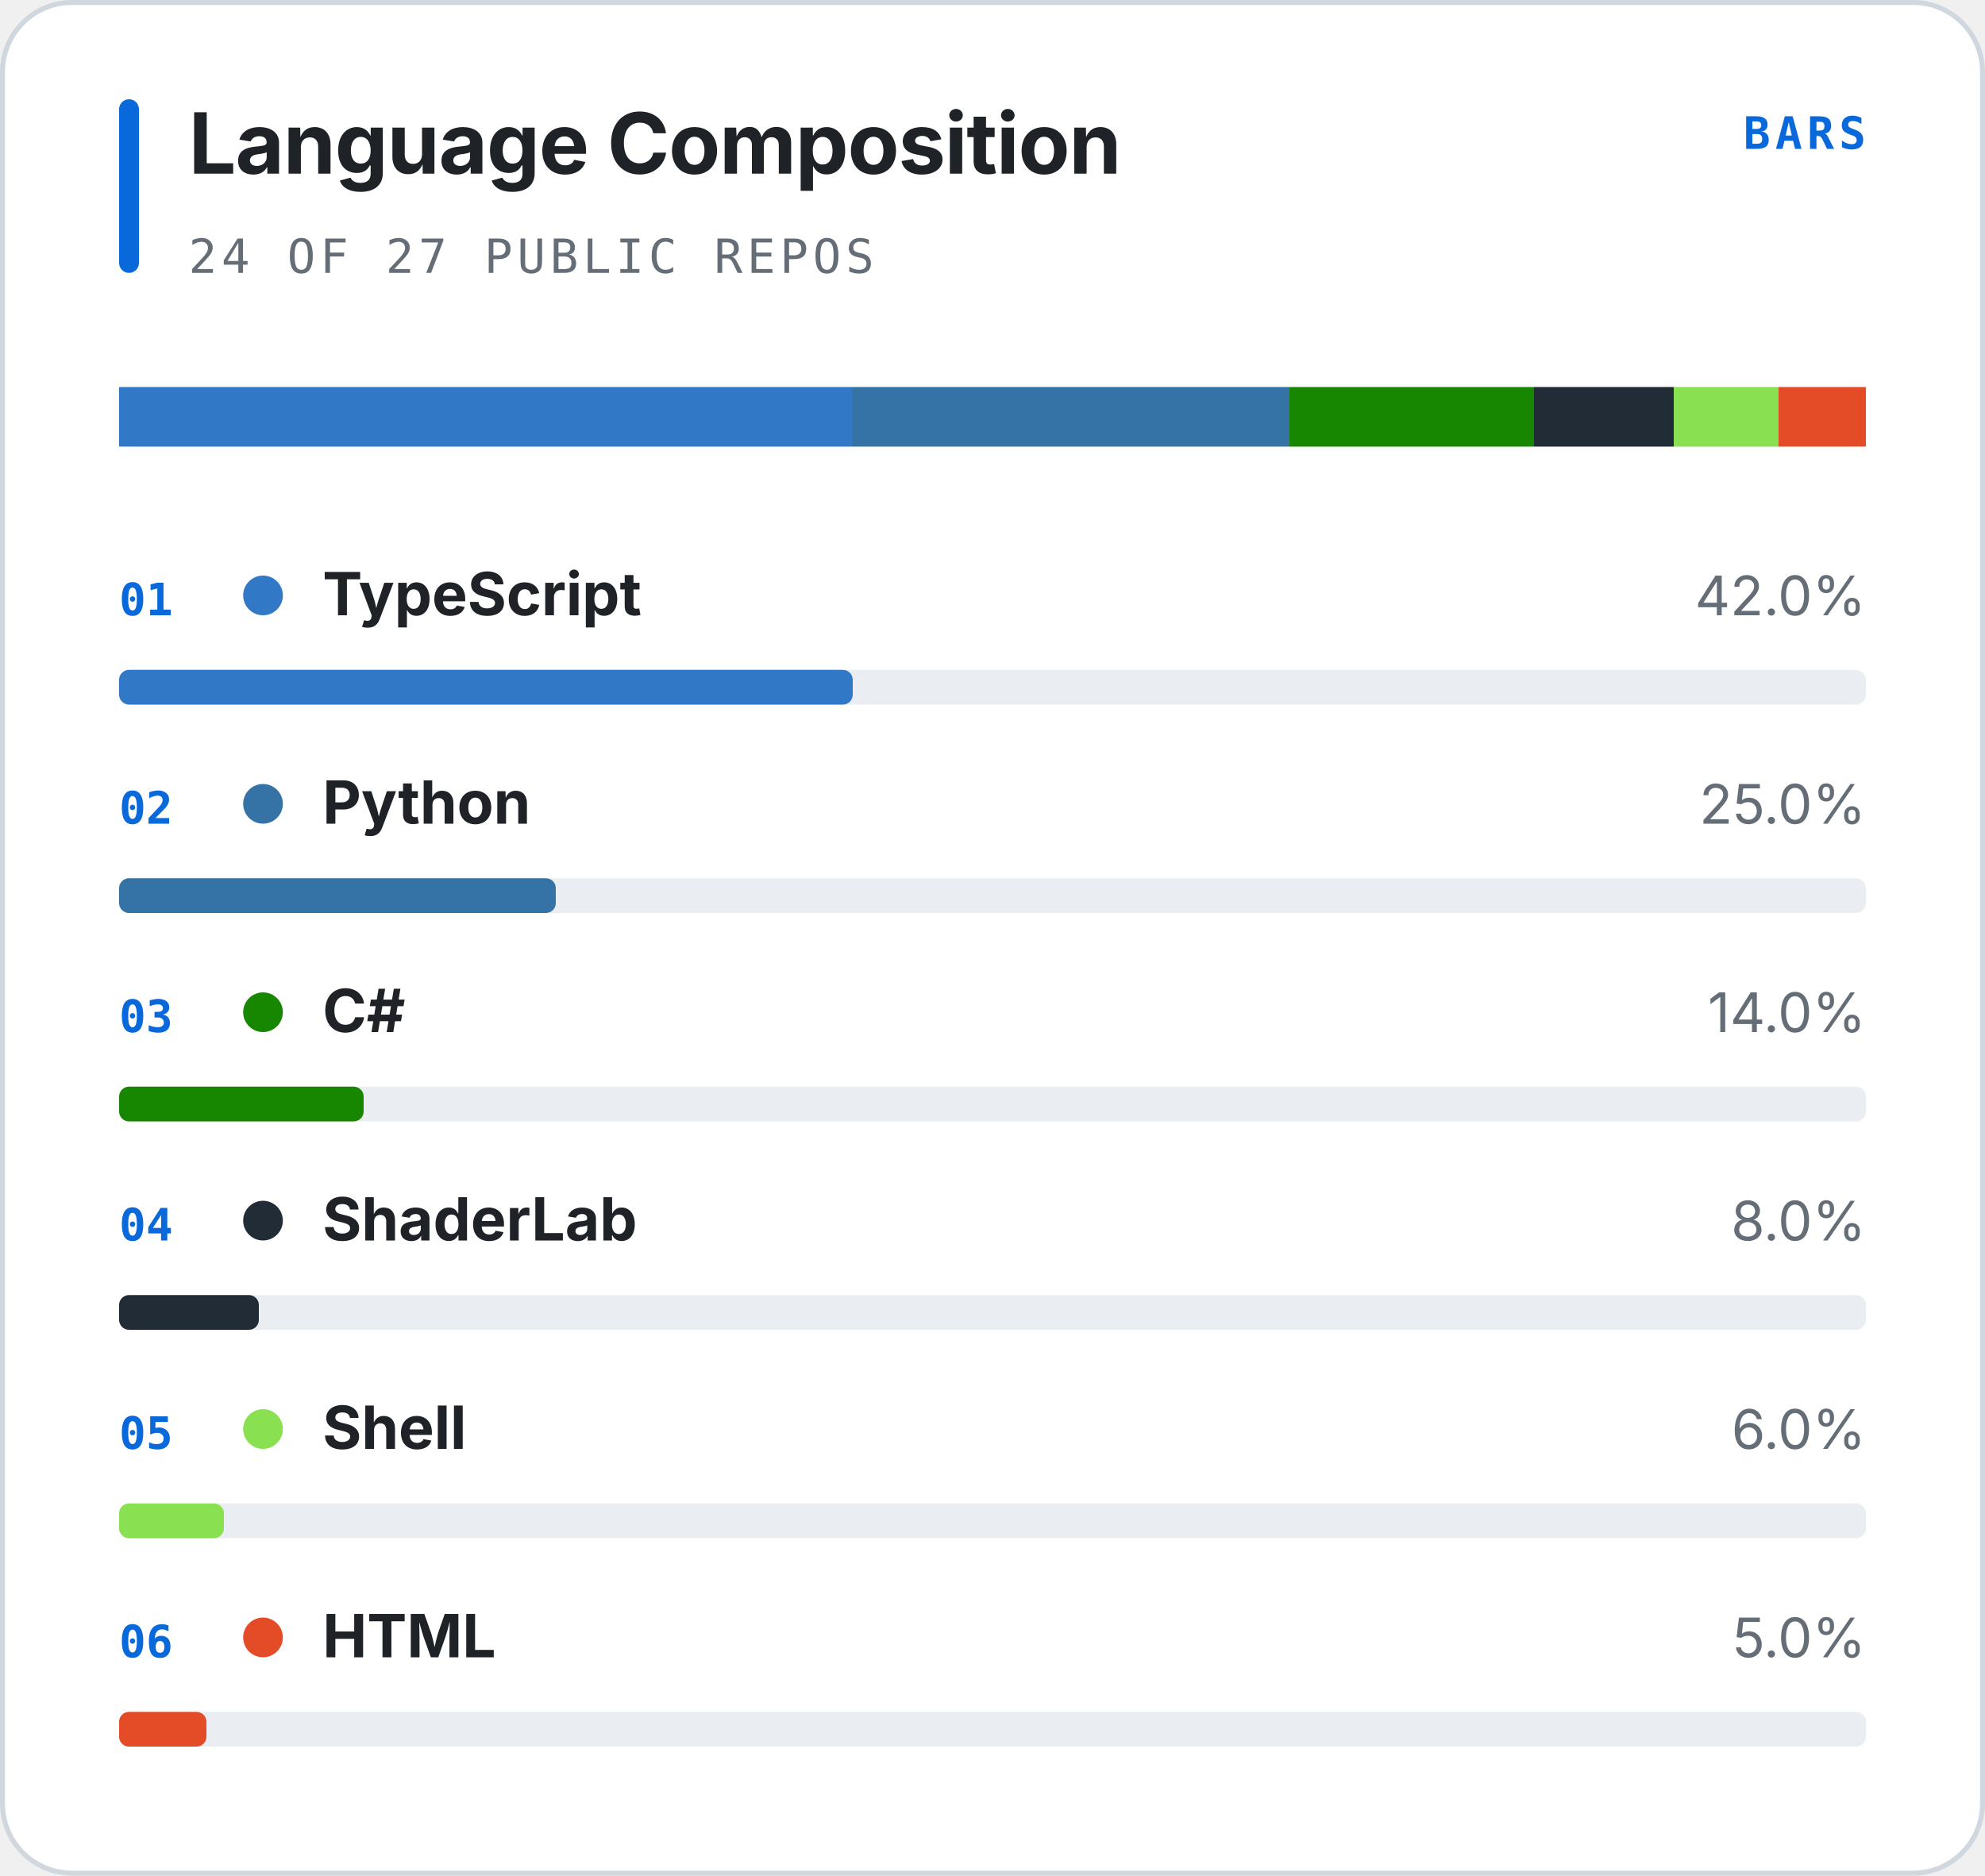
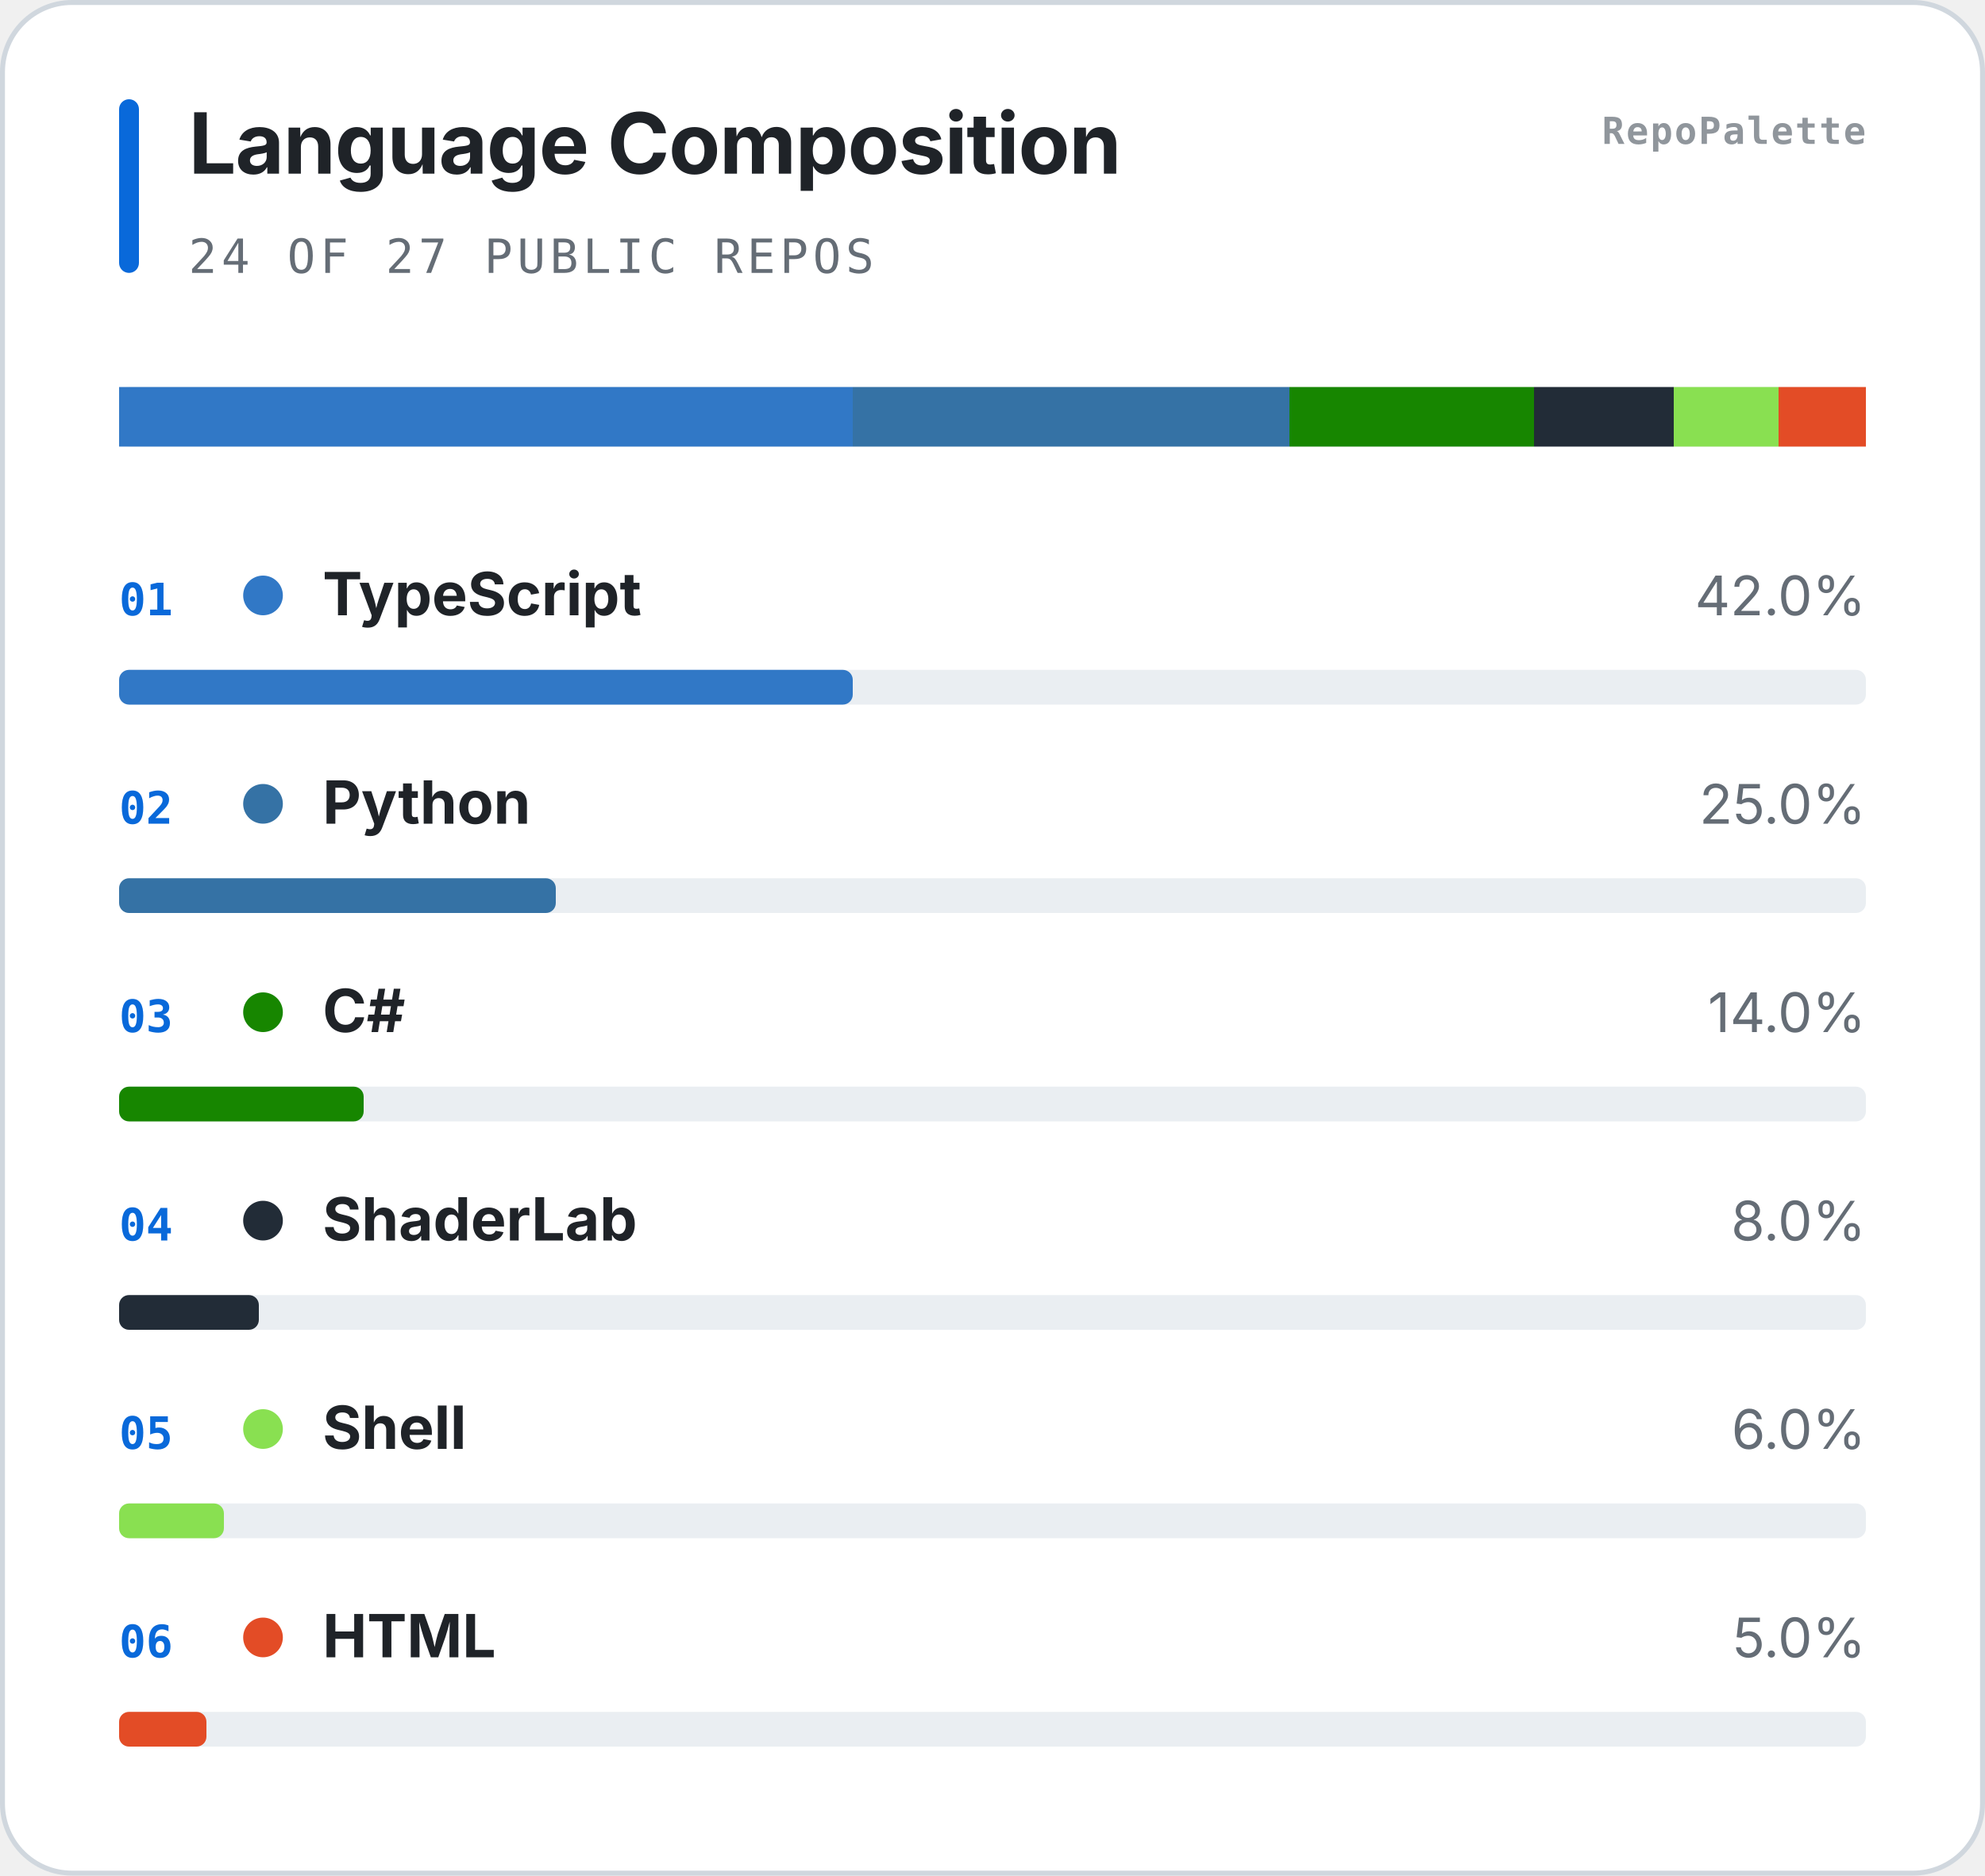
<svg xmlns="http://www.w3.org/2000/svg" role="img" aria-labelledby="title description" data-style="bars" data-theme="light" width="400" height="378" viewBox="0 0 400 378">
  <style>
    text { font-family: -apple-system, BlinkMacSystemFont, Segoe UI, sans-serif; }
    .title { fill: #1f2328; font-size: 17px; font-weight: 700; letter-spacing: -0.2px; }
-     .meta, .style-tag, .rank, .metric-label { font-family: ui-monospace, SFMono-Regular, Consolas, monospace; }
+     .meta, .brand-watermark, .rank, .metric-label { font-family: ui-monospace, SFMono-Regular, Consolas, monospace; }
    .meta { fill: #656d76; font-size: 9.5px; letter-spacing: 0.9px; }
-     .style-tag { fill: #0969da; font-size: 9px; font-weight: 700; letter-spacing: 1px; }
+     .brand-watermark { fill: #656d76; font-size: 7.5px; font-weight: 600; letter-spacing: 0.35px; opacity: 0.72; }
    .label { fill: #1f2328; font-size: 12px; font-weight: 650; }
    .value { fill: #656d76; font-size: 11px; font-variant-numeric: tabular-nums; }
    .rank { fill: #0969da; font-size: 9px; font-weight: 700; }
    .metric { fill: #1f2328; font-size: 27px; font-weight: 750; font-variant-numeric: tabular-nums; }
    .metric-label { fill: #656d76; font-size: 7px; letter-spacing: 0.7px; }
    .legend-rank { fill: #656d76; font-family: ui-monospace, SFMono-Regular, Consolas, monospace; font-size: 8px; font-weight: 700; }
    .legend-label { fill: #1f2328; font-size: 10.5px; font-weight: 600; }
    .legend-value { fill: #656d76; font-size: 9.5px; font-variant-numeric: tabular-nums; }
    .axis-note { fill: #656d76; font-family: ui-monospace, SFMono-Regular, Consolas, monospace; font-size: 9.5px; letter-spacing: 0.6px; }
    .part-label { font-size: 11px; font-weight: 700; }
    .part-rank { font-family: ui-monospace, SFMono-Regular, Consolas, monospace; font-size: 9px; font-weight: 800; }
    .part-value { font-family: ui-monospace, SFMono-Regular, Consolas, monospace; font-size: 10px; font-variant-numeric: tabular-nums; }
    .center-label { fill: #1f2328; font-size: 12px; font-weight: 700; }
    .center-value { fill: #656d76; font-family: ui-monospace, SFMono-Regular, Consolas, monospace; font-size: 9px; }
    .node-label { font-size: 9px; font-weight: 750; }
    .empty { fill: #656d76; font-size: 11px; }
  </style>
  <rect class="card" x="0.5" y="0.5" width="399" height="377" rx="14" fill="#ffffff" stroke="#d0d7de" />
  <rect x="24" y="20" width="4" height="35" rx="2" fill="#0969da" />
  <text class="title" x="38" y="35">Language Composition</text>
  <text class="meta" x="38" y="55">24 OF 27 PUBLIC REPOS</text>
-   <text class="style-tag" text-anchor="end" x="376" y="30">BARS</text>
+   <text class="brand-watermark" data-role="brand-watermark" text-anchor="end" x="376" y="29" aria-hidden="true">RepoPalette</text>
  <g data-role="spectrum">
    <rect x="24" y="78" width="352" height="12" rx="2" fill="#eaeef2" />
    <rect data-share="42" x="24" y="78" width="147.84" height="12" fill="#3178C6" />
    <rect data-share="25" x="171.84" y="78" width="88" height="12" fill="#3572A5" />
    <rect data-share="14" x="259.84" y="78" width="49.28" height="12" fill="#178600" />
    <rect data-share="8" x="309.12" y="78" width="28.16" height="12" fill="#222C37" />
    <rect data-share="6" x="337.28" y="78" width="21.12" height="12" fill="#89E051" />
    <rect data-share="5" x="358.4" y="78" width="17.6" height="12" fill="#E34C26" />
  </g>
  <text class="rank" x="24" y="124">01</text>
  <circle cx="53" cy="120" r="4" fill="#3178C6" />
  <text class="label" x="65" y="124">TypeScript</text>
  <text class="value" text-anchor="end" x="376" y="124">42.0%</text>
  <rect x="24" y="135" width="352" height="7" rx="2" fill="#eaeef2" />
  <rect data-role="bar-value" data-share="42" x="24" y="135" width="147.84" height="7" rx="2" fill="#3178C6" />
  <text class="rank" x="24" y="166">02</text>
  <circle cx="53" cy="162" r="4" fill="#3572A5" />
  <text class="label" x="65" y="166">Python</text>
  <text class="value" text-anchor="end" x="376" y="166">25.0%</text>
  <rect x="24" y="177" width="352" height="7" rx="2" fill="#eaeef2" />
  <rect data-role="bar-value" data-share="25" x="24" y="177" width="88" height="7" rx="2" fill="#3572A5" />
  <text class="rank" x="24" y="208">03</text>
  <circle cx="53" cy="204" r="4" fill="#178600" />
  <text class="label" x="65" y="208">C#</text>
  <text class="value" text-anchor="end" x="376" y="208">14.0%</text>
  <rect x="24" y="219" width="352" height="7" rx="2" fill="#eaeef2" />
  <rect data-role="bar-value" data-share="14" x="24" y="219" width="49.28" height="7" rx="2" fill="#178600" />
  <text class="rank" x="24" y="250">04</text>
  <circle cx="53" cy="246" r="4" fill="#222C37" />
  <text class="label" x="65" y="250">ShaderLab</text>
  <text class="value" text-anchor="end" x="376" y="250">8.0%</text>
  <rect x="24" y="261" width="352" height="7" rx="2" fill="#eaeef2" />
  <rect data-role="bar-value" data-share="8" x="24" y="261" width="28.16" height="7" rx="2" fill="#222C37" />
  <text class="rank" x="24" y="292">05</text>
  <circle cx="53" cy="288" r="4" fill="#89E051" />
  <text class="label" x="65" y="292">Shell</text>
  <text class="value" text-anchor="end" x="376" y="292">6.0%</text>
  <rect x="24" y="303" width="352" height="7" rx="2" fill="#eaeef2" />
  <rect data-role="bar-value" data-share="6" x="24" y="303" width="21.12" height="7" rx="2" fill="#89E051" />
  <text class="rank" x="24" y="334">06</text>
  <circle cx="53" cy="330" r="4" fill="#E34C26" />
  <text class="label" x="65" y="334">HTML</text>
  <text class="value" text-anchor="end" x="376" y="334">5.0%</text>
  <rect x="24" y="345" width="352" height="7" rx="2" fill="#eaeef2" />
  <rect data-role="bar-value" data-share="5" x="24" y="345" width="17.6" height="7" rx="2" fill="#E34C26" />
</svg>
